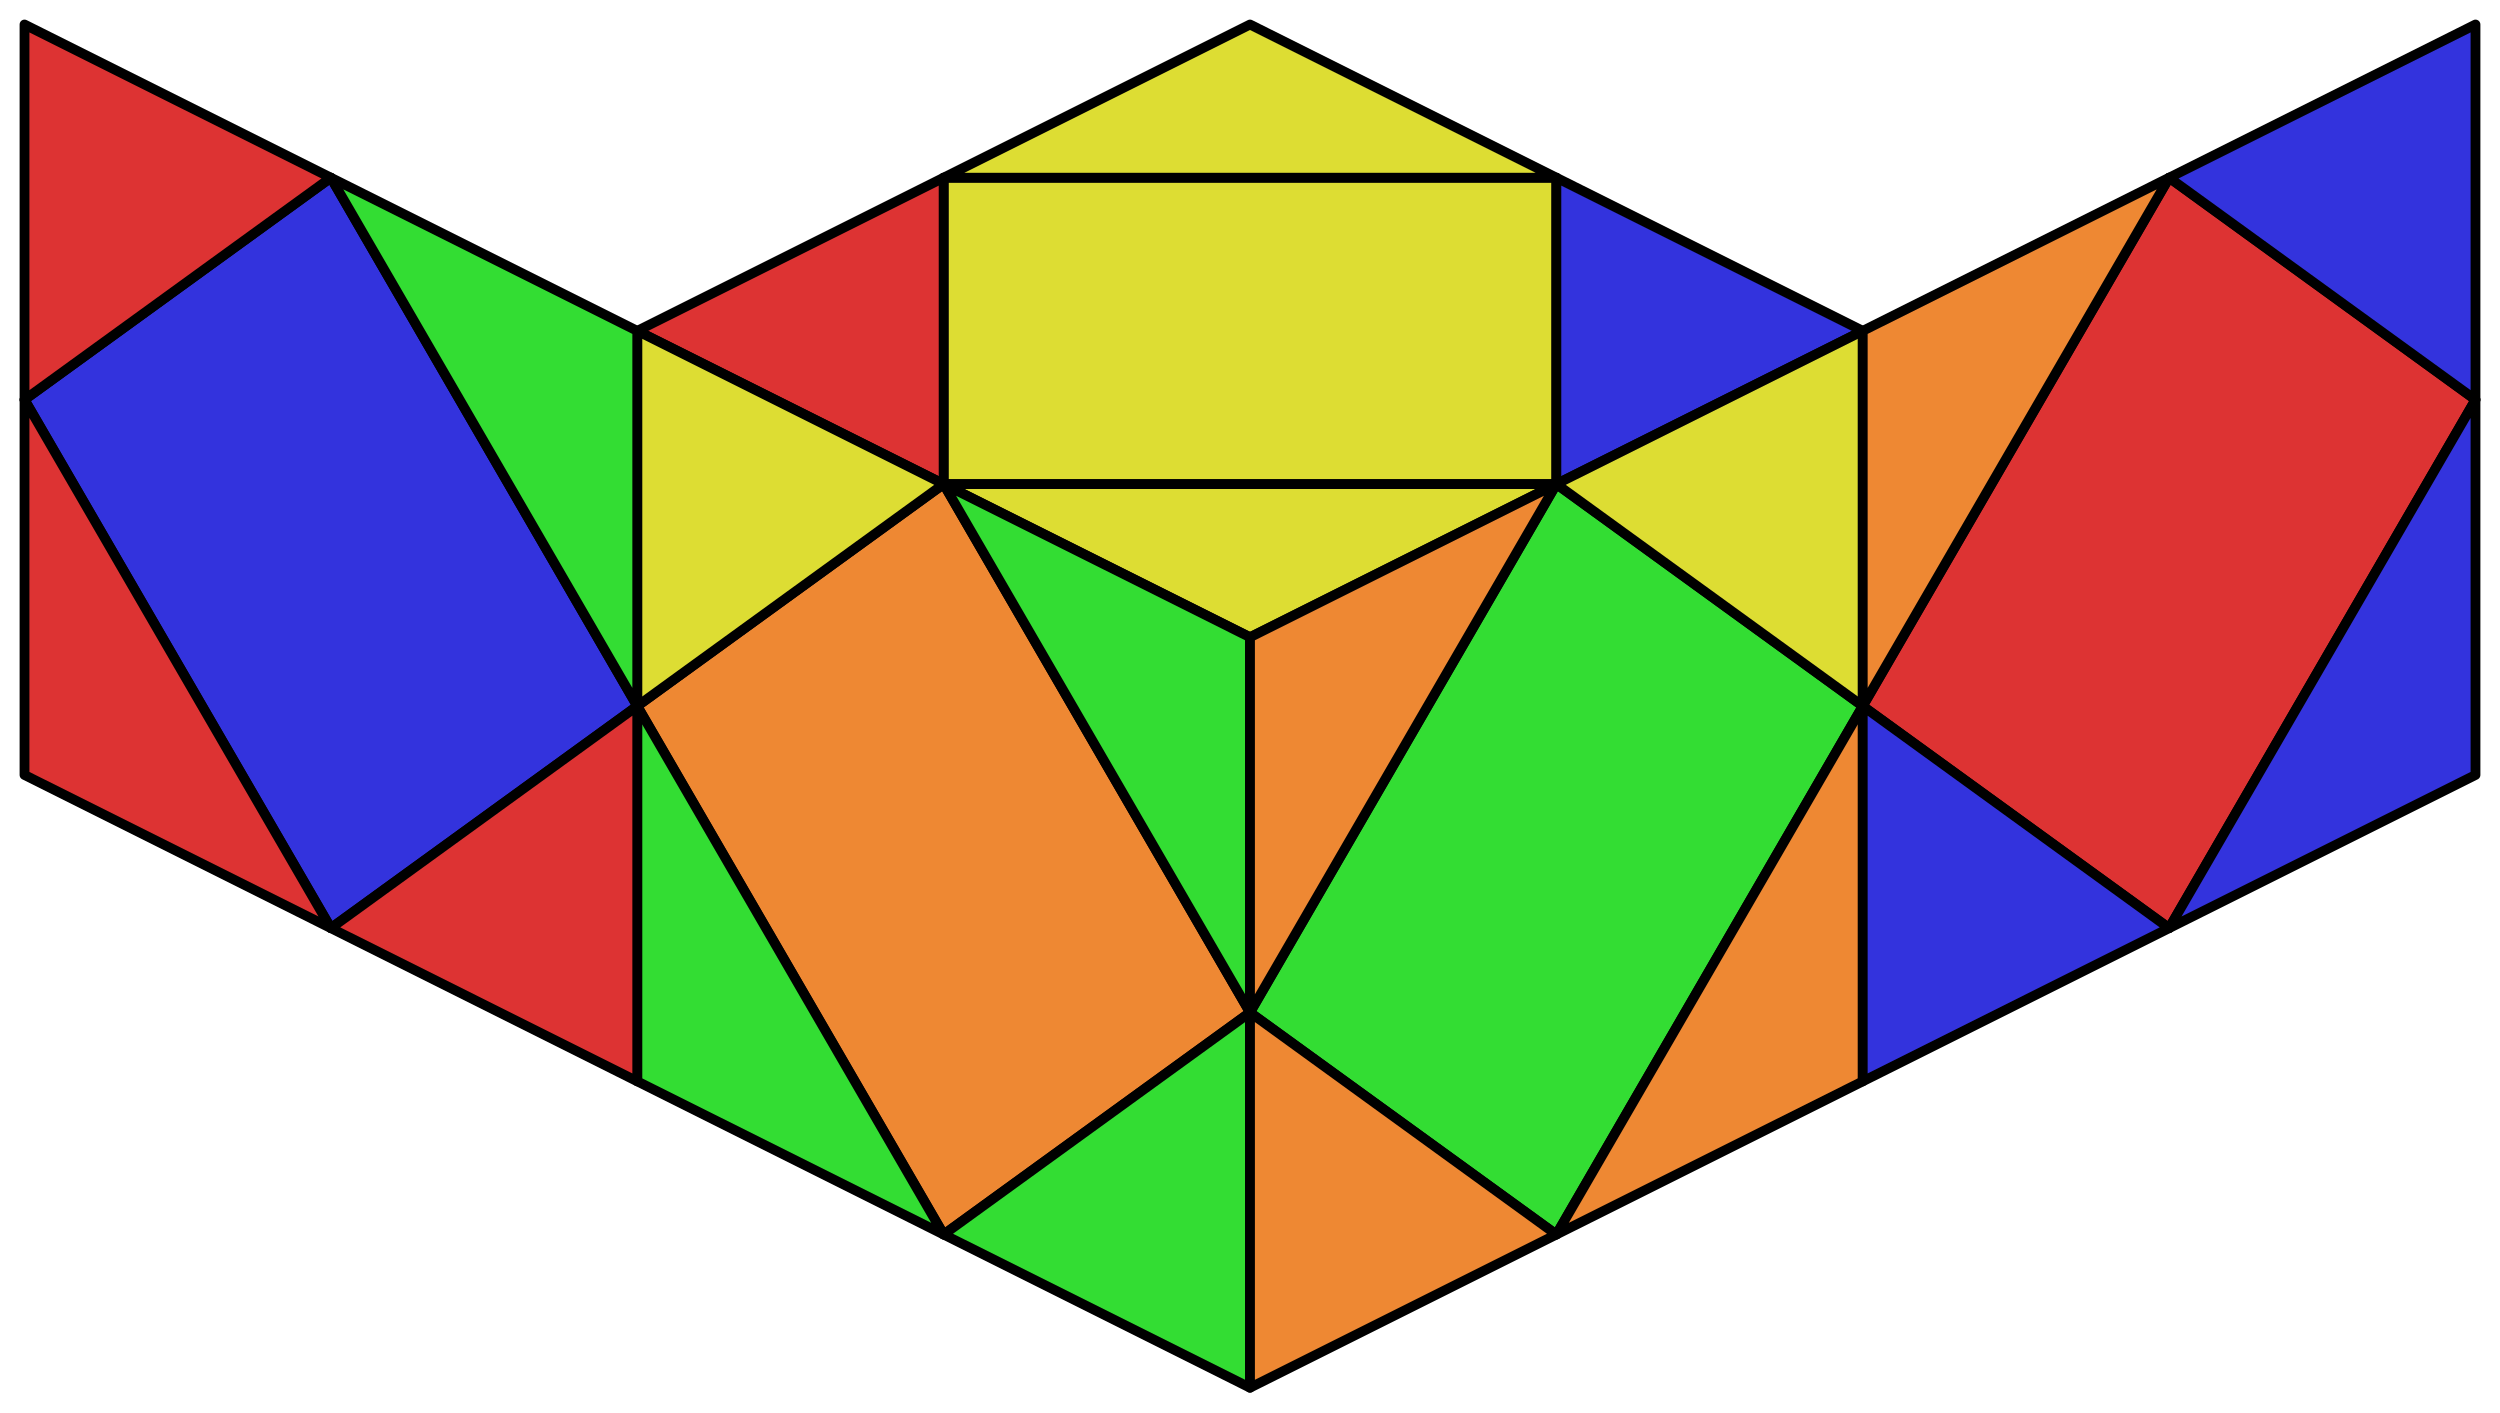
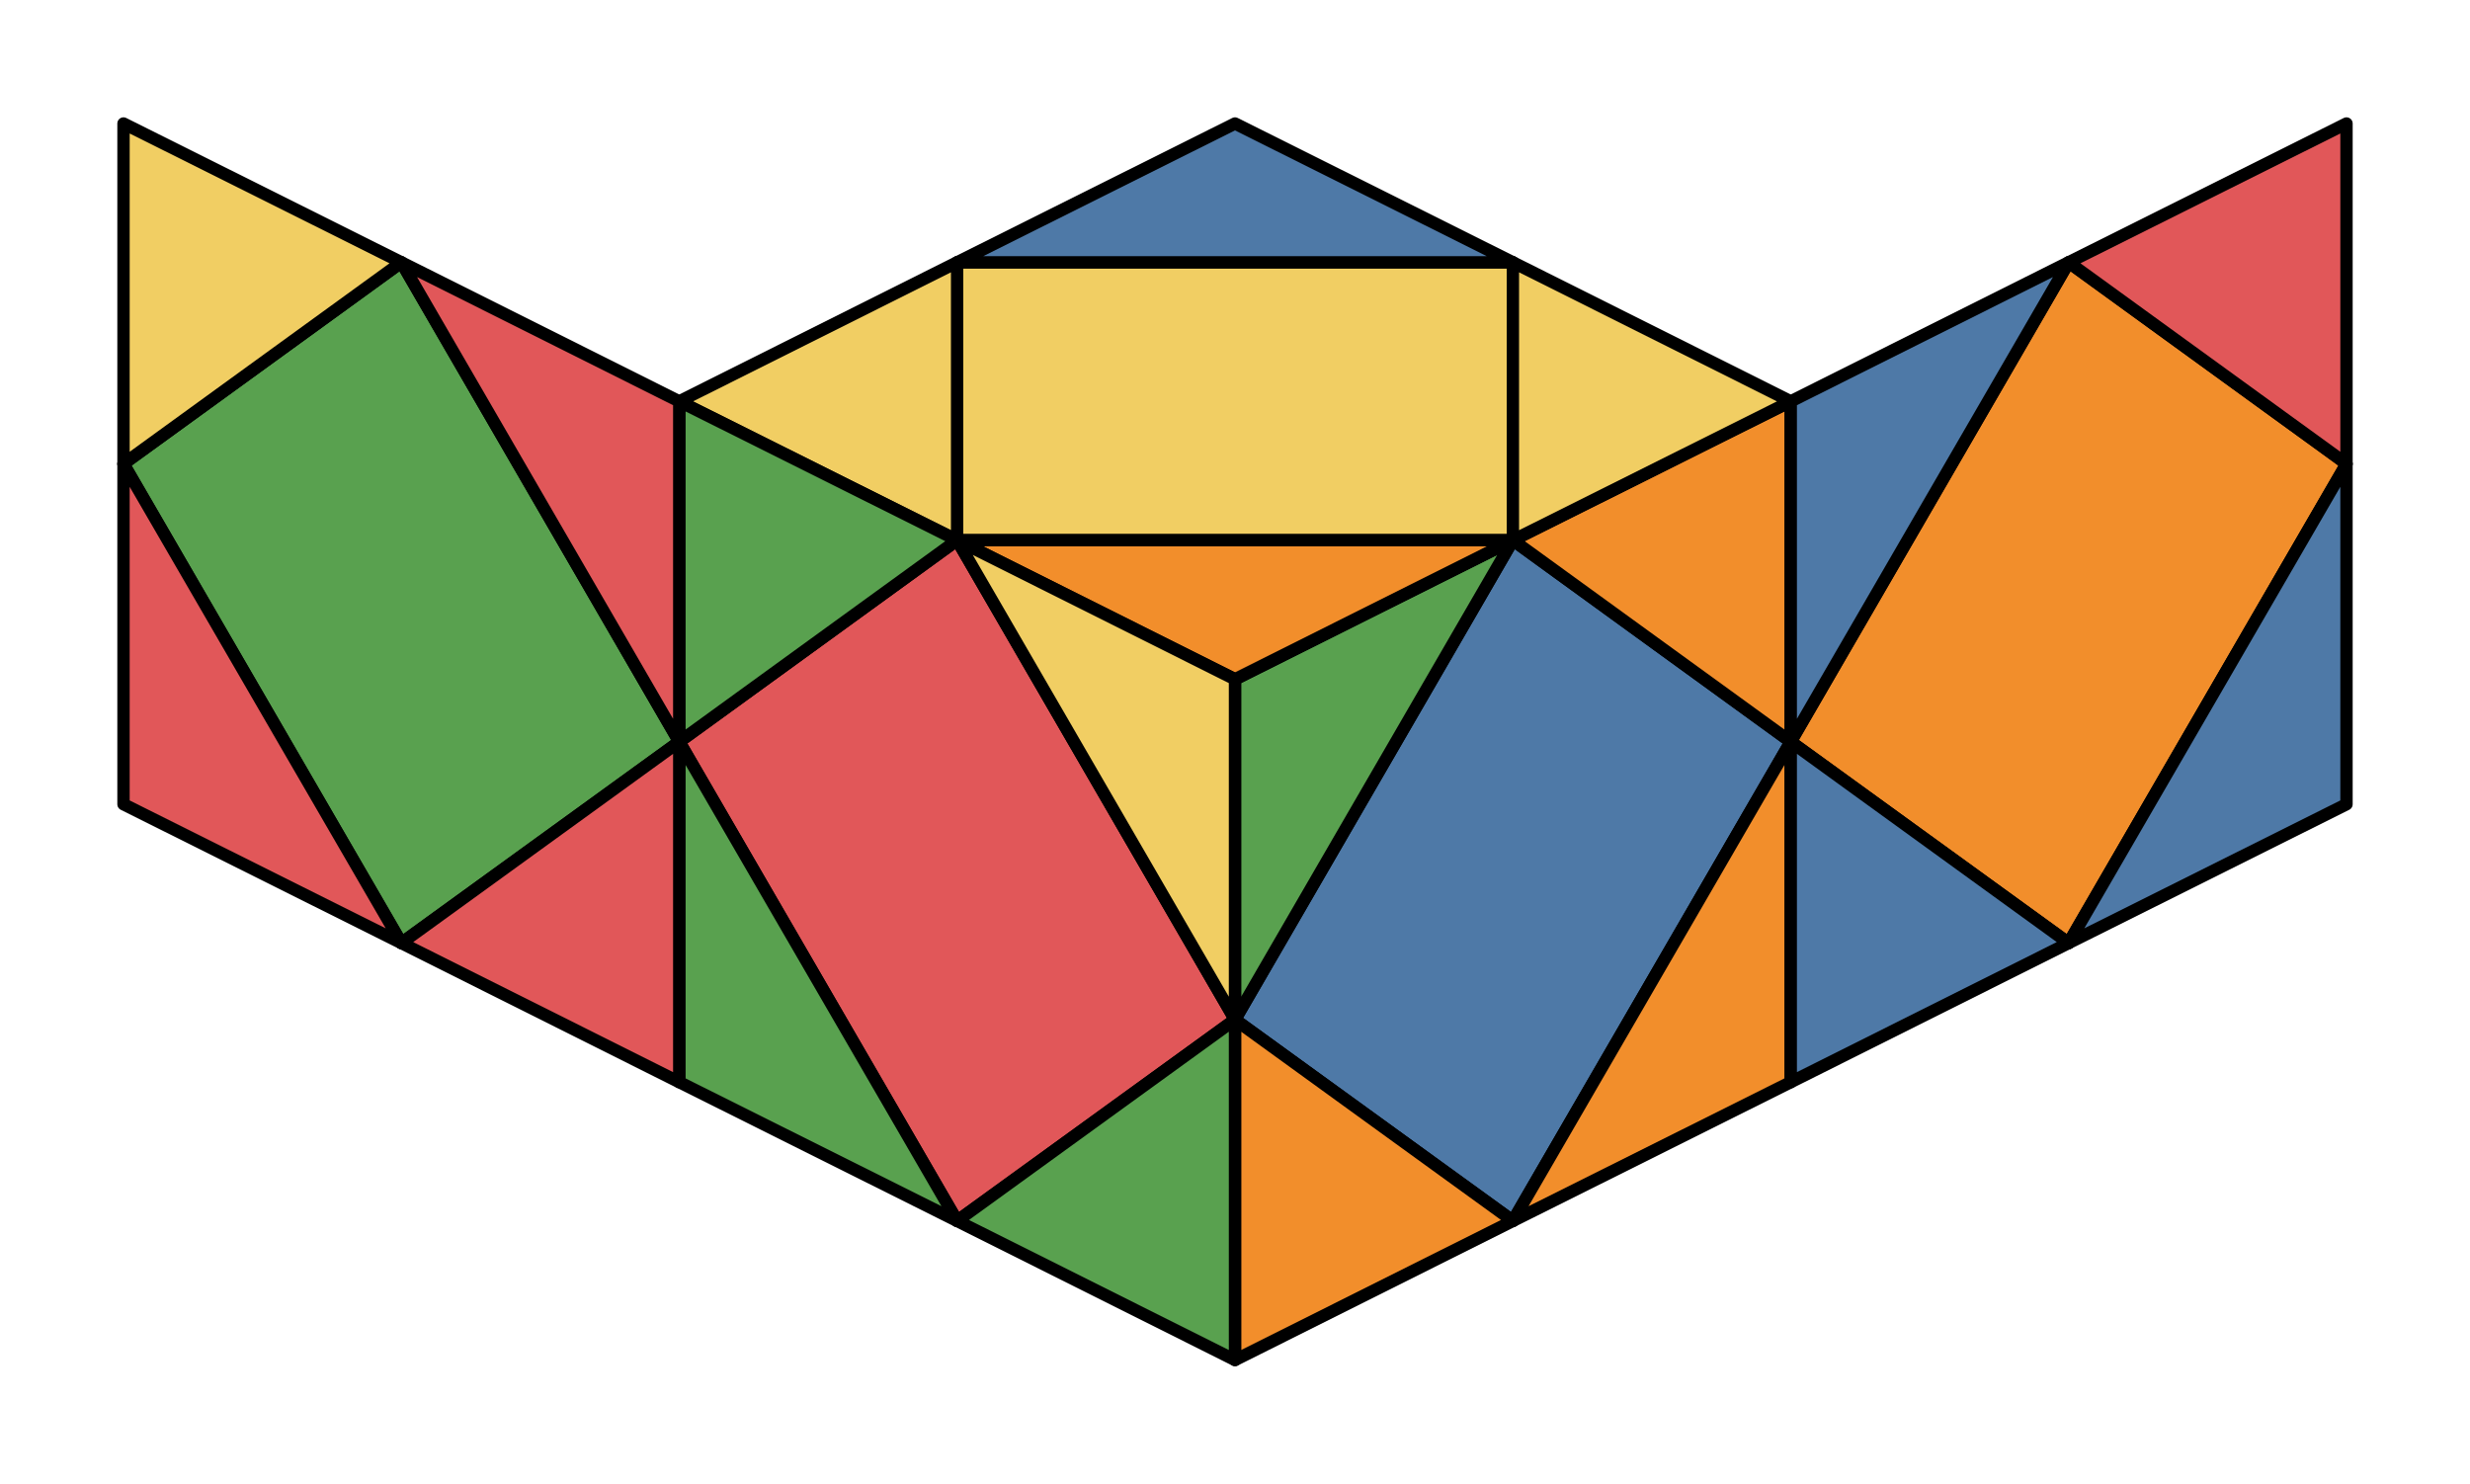
- <svg xmlns="http://www.w3.org/2000/svg" viewBox="0 0 510.0 288.093">
+ <svg xmlns="http://www.w3.org/2000/svg" viewBox="0 0 100.0 60.057">
  <style>
- polygon { stroke: black; stroke-width: 2px; stroke-linejoin: round;}
- .white {fill: #eee;}
- .green {fill: #3d3;}
- .red {fill: #d33;}
- .blue {fill: #33d;}
- .orange {fill: #e83;}
- .yellow {fill: #dd3;}
+ polygon { stroke: black; stroke-width: 0.5px; stroke-linejoin: round;}
</style>
-   <polygon class="yellow" points="192.5 98.75 317.5 98.75 317.5 36.25 192.5 36.25" />
-   <polygon class="orange" points="192.5 98.75 255 206.547 192.5 251.843 130 144.047" />
-   <polygon class="green" points="317.5 98.75 380 144.047 317.5 251.843 255 206.547" />
-   <polygon class="red" points="442.5 36.25 505.0 81.547 442.5 189.343 380 144.047" />
-   <polygon class="blue" points="67.5 36.25 130 144.047 67.5 189.343 5.0 81.547" />
-   <polygon class="red" points="192.5 36.25 130 67.5 192.5 98.75" />
-   <polygon class="yellow" points="192.5 98.75 255 130 317.5 98.75" />
-   <polygon class="blue" points="317.5 98.75 380 67.5 317.5 36.25" />
-   <polygon class="yellow" points="317.5 36.25 255 5 192.5 36.25" />
-   <polygon class="yellow" points="130 67.5 192.5 98.75 130 144.047" />
-   <polygon class="green" points="192.5 98.75 255 130 255 206.547" />
-   <polygon class="green" points="255 206.547 192.5 251.843 255 283.093" />
-   <polygon class="green" points="130 144.047 130 220.593 192.5 251.843" />
-   <polygon class="orange" points="255 130 317.5 98.75 255 206.547" />
-   <polygon class="yellow" points="317.5 98.75 380 67.5 380 144.047" />
-   <polygon class="orange" points="380 144.047 317.5 251.843 380 220.593" />
-   <polygon class="orange" points="255 206.547 255 283.093 317.5 251.843" />
-   <polygon class="orange" points="380 67.5 442.5 36.25 380 144.047" />
-   <polygon class="blue" points="442.5 36.25 505.0 5 505.0 81.547" />
-   <polygon class="blue" points="505.0 81.547 442.5 189.343 505.0 158.093" />
-   <polygon class="blue" points="380 144.047 442.5 189.343 380 220.593" />
-   <polygon class="red" points="5.0 5.0 67.5 36.25 5.0 81.547" />
-   <polygon class="green" points="67.5 36.25 130 67.5 130 144.047" />
-   <polygon class="red" points="130 144.047 67.5 189.343 130 220.593" />
-   <polygon class="red" points="5.0 81.547 5.0 158.093 67.5 189.343" />
+   <polygon fill="#F1CE63" points="38.75 21.87 61.25 21.87 61.25 10.62 38.75 10.62" />
+   <polygon fill="#E15759" points="38.75 21.87 50.00 41.28 38.75 49.43 27.50 30.03" />
+   <polygon fill="#4E79A7" points="61.25 21.87 72.50 30.03 61.25 49.43 50.00 41.28" />
+   <polygon fill="#F28E2B" points="83.75 10.62 95.00 18.78 83.75 38.18 72.50 30.03" />
+   <polygon fill="#59A14F" points="16.25 10.62 27.50 30.03 16.25 38.18 5.00 18.78" />
+   <polygon fill="#59A14F" points="50.00 27.50 61.25 21.87 50.00 41.28" />
+   <polygon fill="#F28E2B" points="61.25 21.87 72.50 16.25 72.50 30.03" />
+   <polygon fill="#F28E2B" points="72.50 30.03 61.25 49.43 72.50 43.81" />
+   <polygon fill="#F28E2B" points="50.00 41.28 50.00 55.06 61.25 49.43" />
+   <polygon fill="#F1CE63" points="38.75 10.62 27.50 16.25 38.75 21.87" />
+   <polygon fill="#F28E2B" points="38.75 21.87 50.00 27.50 61.25 21.87" />
+   <polygon fill="#F1CE63" points="61.25 21.87 72.50 16.25 61.25 10.62" />
+   <polygon fill="#4E79A7" points="61.25 10.62 50.00 5.00 38.75 10.62" />
+   <polygon fill="#59A14F" points="27.50 16.25 38.75 21.87 27.50 30.03" />
+   <polygon fill="#F1CE63" points="38.75 21.87 50.00 27.50 50.00 41.28" />
+   <polygon fill="#59A14F" points="50.00 41.28 38.75 49.43 50.00 55.06" />
+   <polygon fill="#59A14F" points="27.50 30.03 27.50 43.81 38.75 49.43" />
+   <polygon fill="#4E79A7" points="72.50 16.25 83.75 10.62 72.50 30.03" />
+   <polygon fill="#E15759" points="83.75 10.62 95.00 5.00 95.00 18.78" />
+   <polygon fill="#4E79A7" points="95.00 18.78 83.75 38.18 95.00 32.56" />
+   <polygon fill="#4E79A7" points="72.50 30.03 83.75 38.18 72.50 43.81" />
+   <polygon fill="#F1CE63" points="5.00 5.00 16.25 10.62 5.00 18.78" />
+   <polygon fill="#E15759" points="16.25 10.62 27.50 16.25 27.50 30.03" />
+   <polygon fill="#E15759" points="27.50 30.03 16.25 38.18 27.50 43.81" />
+   <polygon fill="#E15759" points="5.00 18.78 5.00 32.56 16.25 38.18" />
</svg>
